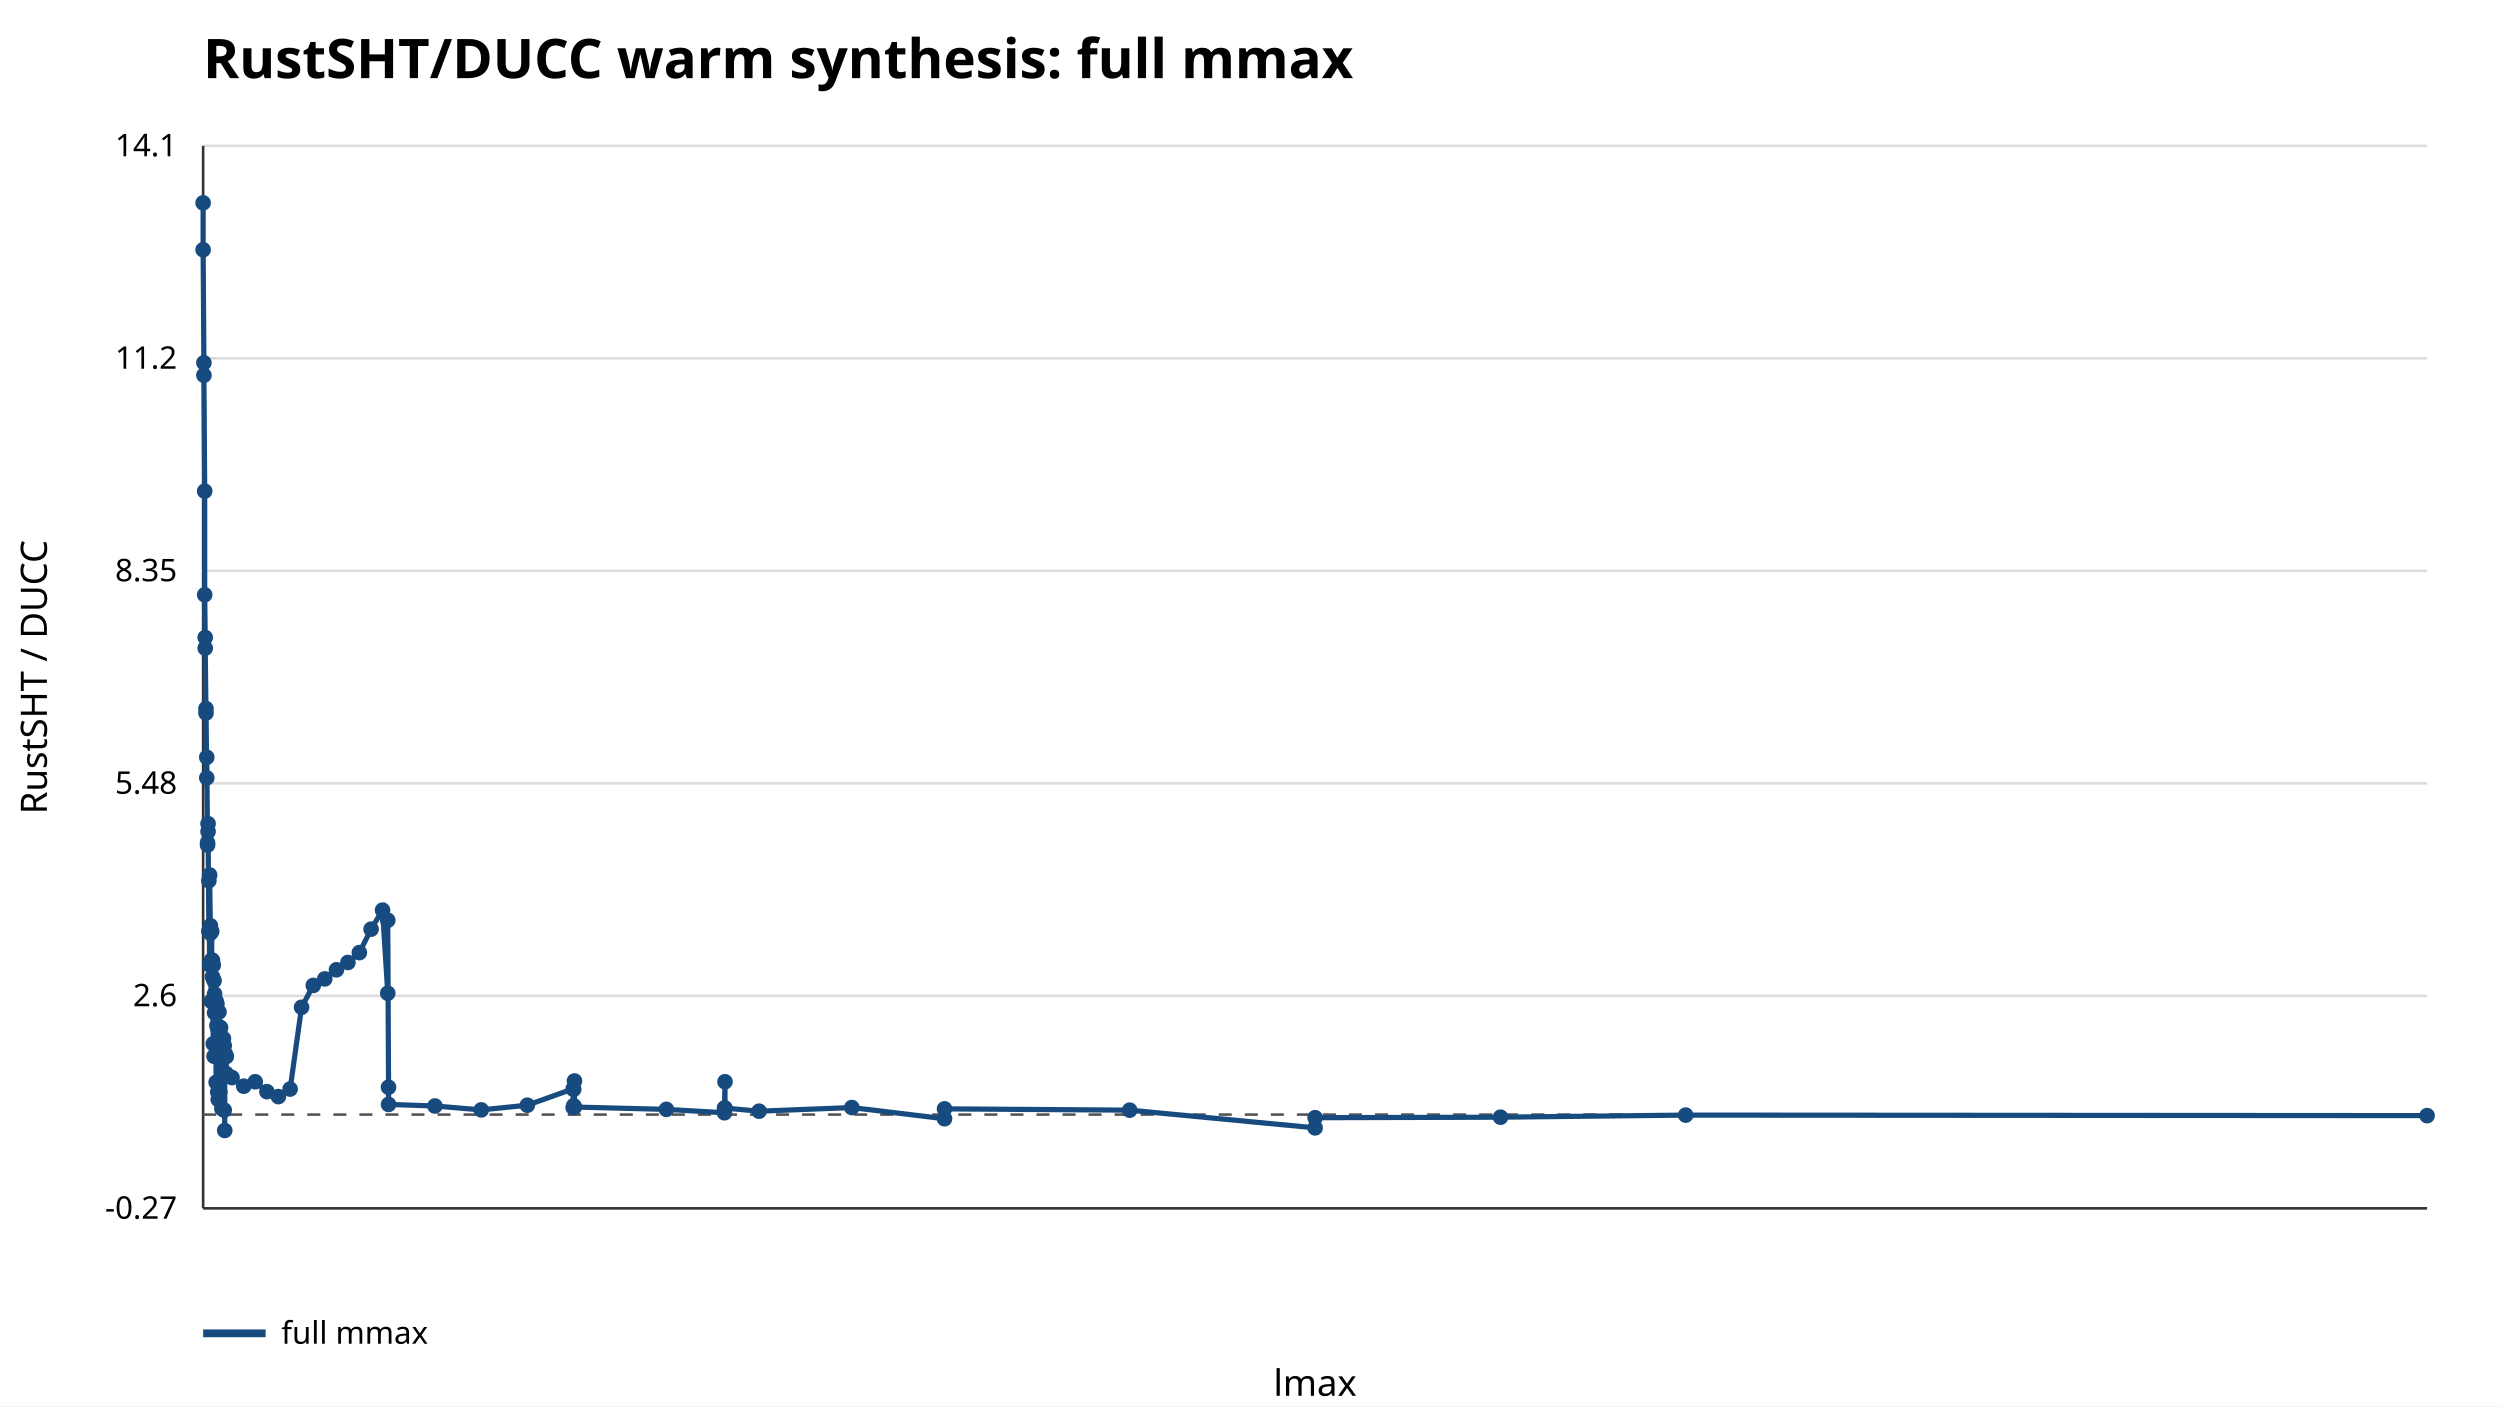
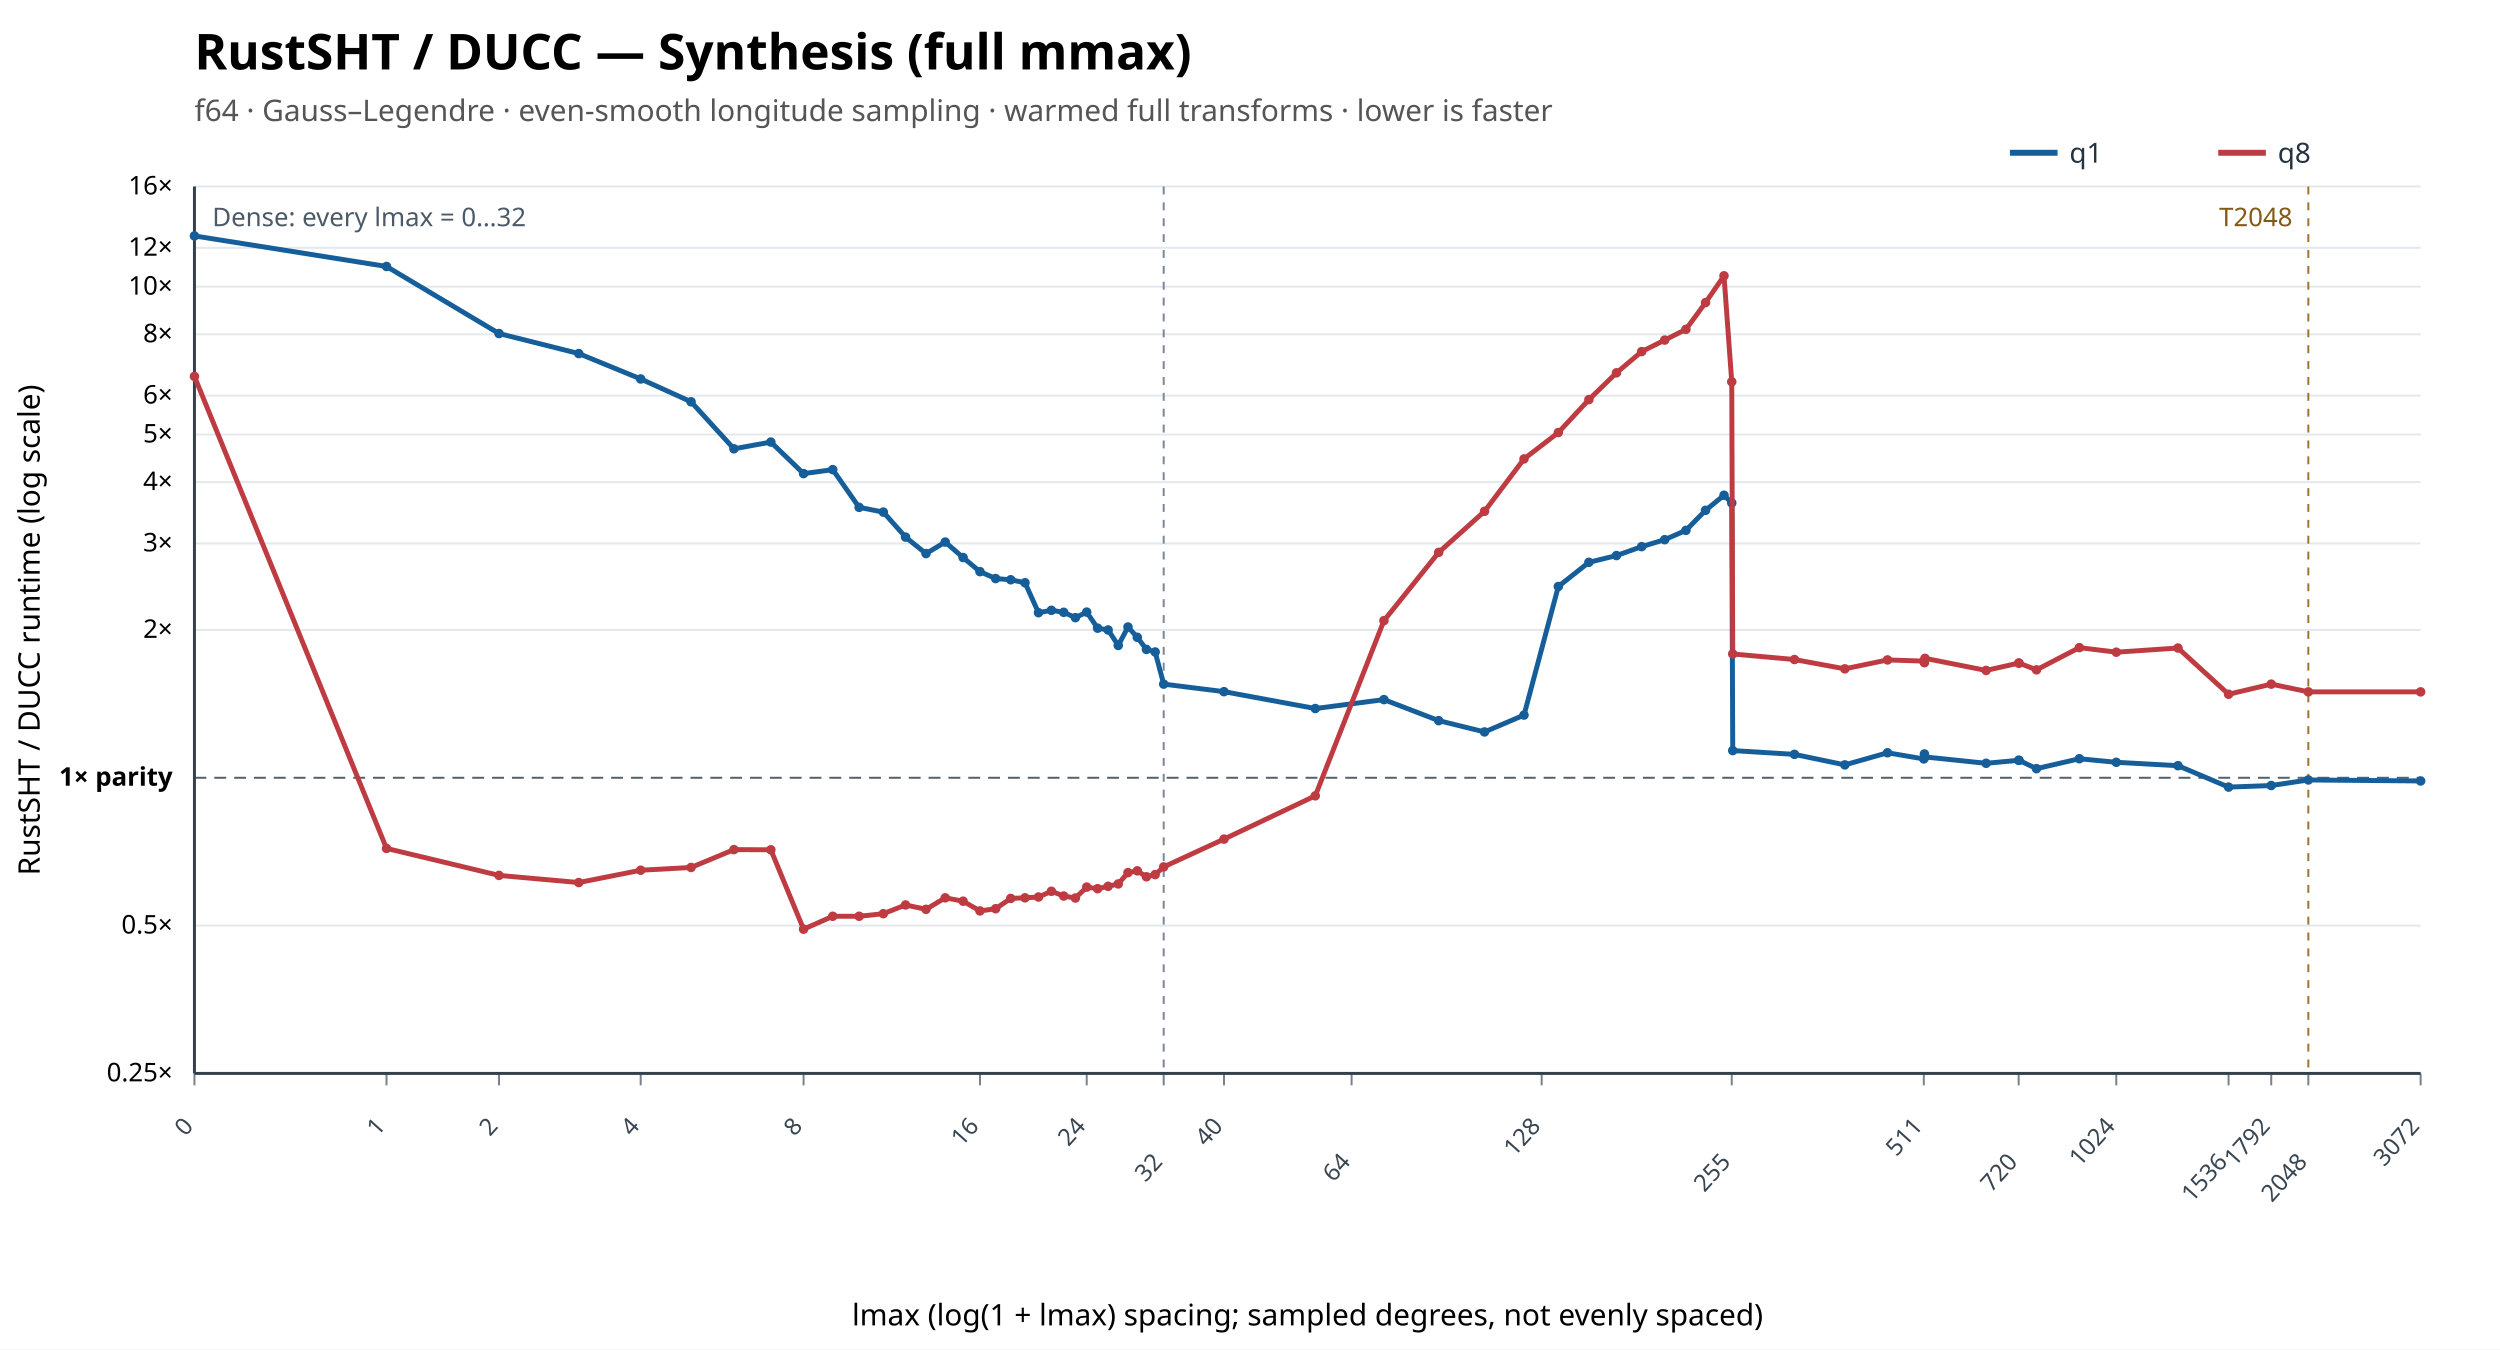
- <svg xmlns="http://www.w3.org/2000/svg" width="960" height="540" viewBox="0 0 960 540">
-   <rect width="100%" height="100%" fill="white" />
-   <text x="78" y="30" font-family="sans-serif" font-size="21" font-weight="bold">RustSHT/DUCC warm synthesis: full mmax</text>
-   <line x1="78" y1="464.0" x2="932" y2="464.0" stroke="#ddd" />
-   <text x="68" y="468.0" text-anchor="end" font-family="sans-serif" font-size="12">-0.27</text>
-   <line x1="78" y1="382.4" x2="932" y2="382.4" stroke="#ddd" />
-   <text x="68" y="386.4" text-anchor="end" font-family="sans-serif" font-size="12">2.6</text>
-   <line x1="78" y1="300.8" x2="932" y2="300.8" stroke="#ddd" />
-   <text x="68" y="304.8" text-anchor="end" font-family="sans-serif" font-size="12">5.48</text>
-   <line x1="78" y1="219.2" x2="932" y2="219.2" stroke="#ddd" />
-   <text x="68" y="223.2" text-anchor="end" font-family="sans-serif" font-size="12">8.35</text>
-   <line x1="78" y1="137.6" x2="932" y2="137.6" stroke="#ddd" />
-   <text x="68" y="141.6" text-anchor="end" font-family="sans-serif" font-size="12">11.2</text>
-   <line x1="78" y1="56.0" x2="932" y2="56.0" stroke="#ddd" />
-   <text x="68" y="60.0" text-anchor="end" font-family="sans-serif" font-size="12">14.1</text>
-   <line x1="78" y1="56" x2="78" y2="464" stroke="#333" />
-   <line x1="78" y1="464" x2="932" y2="464" stroke="#333" />
-   <line x1="78" y1="428.0" x2="932" y2="428.0" stroke="#555" stroke-dasharray="5,5" />
-   <polyline fill="none" stroke="#174a7e" stroke-width="2" points="78.0,77.9 78.0,95.9 78.3,139.3 78.3,144.1 78.6,188.6 78.6,228.4 78.8,244.8 78.8,248.9 79.1,273.8 79.1,272.1 79.4,298.7 79.4,290.8 79.7,324.5 79.7,323.6 79.9,316.3 79.9,319.3 80.2,357.6 80.2,338.2 80.5,370.5 80.5,336.0 80.8,358.4 80.8,355.5 81.1,384.5 81.1,357.7 81.3,357.6 81.3,368.6 81.6,368.8 81.6,375.1 81.9,400.8 81.9,370.6 82.2,405.6 82.2,376.6 82.4,388.9 82.4,381.7 82.7,385.0 82.7,384.1 83.0,415.6 83.0,384.5 83.3,393.8 83.3,385.5 83.6,419.3 83.6,394.8 83.8,422.2 83.8,394.1 84.1,388.6 84.1,394.6 84.4,419.4 84.4,396.2 84.7,405.7 84.7,394.6 84.9,405.2 84.9,399.1 85.2,425.7 85.2,399.6 85.5,403.1 85.5,403.6 85.8,411.5 85.8,398.8 86.1,426.3 86.1,401.5 86.3,434.1 86.3,404.5 86.6,405.0 86.6,405.1 86.9,405.7 86.9,412.3 89.1,413.8 93.6,417.1 98.0,415.4 102.5,419.2 106.9,421.1 111.4,418.2 115.8,386.8 120.3,378.4 124.7,375.9 129.2,372.4 133.6,369.6 138.0,365.8 142.5,356.8 146.9,349.5 148.9,381.4 148.9,353.4 149.2,417.5 149.2,424.1 167.0,424.7 184.8,426.2 202.5,424.4 220.1,418.1 220.1,425.3 220.3,418.3 220.3,424.6 220.6,415.1 220.6,425.1 255.9,426.0 278.2,427.3 278.2,425.5 278.4,415.4 278.4,425.5 291.5,426.7 327.1,425.3 362.7,429.6 362.7,425.8 433.8,426.3 505.0,433.1 505.0,429.2 576.2,429.0 647.3,428.2 932.0,428.4" />
-   <circle cx="78.0" cy="77.9" r="3" fill="#174a7e" />
-   <circle cx="78.0" cy="95.9" r="3" fill="#174a7e" />
-   <circle cx="78.3" cy="139.3" r="3" fill="#174a7e" />
-   <circle cx="78.3" cy="144.1" r="3" fill="#174a7e" />
-   <circle cx="78.6" cy="188.6" r="3" fill="#174a7e" />
-   <circle cx="78.6" cy="228.4" r="3" fill="#174a7e" />
-   <circle cx="78.8" cy="244.8" r="3" fill="#174a7e" />
-   <circle cx="78.8" cy="248.9" r="3" fill="#174a7e" />
-   <circle cx="79.1" cy="273.8" r="3" fill="#174a7e" />
-   <circle cx="79.1" cy="272.1" r="3" fill="#174a7e" />
-   <circle cx="79.4" cy="298.7" r="3" fill="#174a7e" />
-   <circle cx="79.4" cy="290.8" r="3" fill="#174a7e" />
-   <circle cx="79.7" cy="324.5" r="3" fill="#174a7e" />
-   <circle cx="79.7" cy="323.6" r="3" fill="#174a7e" />
-   <circle cx="79.9" cy="316.3" r="3" fill="#174a7e" />
-   <circle cx="79.9" cy="319.3" r="3" fill="#174a7e" />
-   <circle cx="80.2" cy="357.6" r="3" fill="#174a7e" />
-   <circle cx="80.2" cy="338.2" r="3" fill="#174a7e" />
-   <circle cx="80.5" cy="370.5" r="3" fill="#174a7e" />
-   <circle cx="80.5" cy="336.0" r="3" fill="#174a7e" />
-   <circle cx="80.8" cy="358.4" r="3" fill="#174a7e" />
-   <circle cx="80.8" cy="355.5" r="3" fill="#174a7e" />
-   <circle cx="81.1" cy="384.5" r="3" fill="#174a7e" />
-   <circle cx="81.1" cy="357.7" r="3" fill="#174a7e" />
-   <circle cx="81.3" cy="357.6" r="3" fill="#174a7e" />
-   <circle cx="81.3" cy="368.6" r="3" fill="#174a7e" />
-   <circle cx="81.6" cy="368.8" r="3" fill="#174a7e" />
-   <circle cx="81.6" cy="375.1" r="3" fill="#174a7e" />
-   <circle cx="81.9" cy="400.8" r="3" fill="#174a7e" />
-   <circle cx="81.9" cy="370.6" r="3" fill="#174a7e" />
-   <circle cx="82.2" cy="405.6" r="3" fill="#174a7e" />
-   <circle cx="82.2" cy="376.6" r="3" fill="#174a7e" />
-   <circle cx="82.4" cy="388.9" r="3" fill="#174a7e" />
-   <circle cx="82.4" cy="381.7" r="3" fill="#174a7e" />
-   <circle cx="82.7" cy="385.0" r="3" fill="#174a7e" />
-   <circle cx="82.7" cy="384.1" r="3" fill="#174a7e" />
-   <circle cx="83.0" cy="415.6" r="3" fill="#174a7e" />
-   <circle cx="83.0" cy="384.5" r="3" fill="#174a7e" />
-   <circle cx="83.3" cy="393.8" r="3" fill="#174a7e" />
-   <circle cx="83.3" cy="385.5" r="3" fill="#174a7e" />
-   <circle cx="83.6" cy="419.3" r="3" fill="#174a7e" />
-   <circle cx="83.6" cy="394.8" r="3" fill="#174a7e" />
-   <circle cx="83.8" cy="422.2" r="3" fill="#174a7e" />
-   <circle cx="83.8" cy="394.1" r="3" fill="#174a7e" />
-   <circle cx="84.1" cy="388.6" r="3" fill="#174a7e" />
-   <circle cx="84.1" cy="394.6" r="3" fill="#174a7e" />
-   <circle cx="84.4" cy="419.4" r="3" fill="#174a7e" />
-   <circle cx="84.4" cy="396.2" r="3" fill="#174a7e" />
-   <circle cx="84.7" cy="405.7" r="3" fill="#174a7e" />
-   <circle cx="84.7" cy="394.6" r="3" fill="#174a7e" />
-   <circle cx="84.9" cy="405.2" r="3" fill="#174a7e" />
-   <circle cx="84.9" cy="399.1" r="3" fill="#174a7e" />
-   <circle cx="85.2" cy="425.7" r="3" fill="#174a7e" />
-   <circle cx="85.2" cy="399.6" r="3" fill="#174a7e" />
-   <circle cx="85.5" cy="403.1" r="3" fill="#174a7e" />
-   <circle cx="85.5" cy="403.6" r="3" fill="#174a7e" />
-   <circle cx="85.8" cy="411.5" r="3" fill="#174a7e" />
-   <circle cx="85.8" cy="398.8" r="3" fill="#174a7e" />
-   <circle cx="86.1" cy="426.3" r="3" fill="#174a7e" />
-   <circle cx="86.1" cy="401.5" r="3" fill="#174a7e" />
-   <circle cx="86.3" cy="434.1" r="3" fill="#174a7e" />
-   <circle cx="86.3" cy="404.5" r="3" fill="#174a7e" />
-   <circle cx="86.6" cy="405.0" r="3" fill="#174a7e" />
-   <circle cx="86.6" cy="405.1" r="3" fill="#174a7e" />
-   <circle cx="86.9" cy="405.7" r="3" fill="#174a7e" />
-   <circle cx="86.9" cy="412.3" r="3" fill="#174a7e" />
-   <circle cx="89.1" cy="413.8" r="3" fill="#174a7e" />
-   <circle cx="93.6" cy="417.1" r="3" fill="#174a7e" />
-   <circle cx="98.0" cy="415.4" r="3" fill="#174a7e" />
-   <circle cx="102.5" cy="419.2" r="3" fill="#174a7e" />
-   <circle cx="106.9" cy="421.1" r="3" fill="#174a7e" />
-   <circle cx="111.4" cy="418.2" r="3" fill="#174a7e" />
-   <circle cx="115.8" cy="386.8" r="3" fill="#174a7e" />
-   <circle cx="120.3" cy="378.4" r="3" fill="#174a7e" />
-   <circle cx="124.7" cy="375.9" r="3" fill="#174a7e" />
-   <circle cx="129.2" cy="372.4" r="3" fill="#174a7e" />
-   <circle cx="133.6" cy="369.6" r="3" fill="#174a7e" />
-   <circle cx="138.0" cy="365.8" r="3" fill="#174a7e" />
-   <circle cx="142.5" cy="356.8" r="3" fill="#174a7e" />
-   <circle cx="146.9" cy="349.5" r="3" fill="#174a7e" />
-   <circle cx="148.9" cy="381.4" r="3" fill="#174a7e" />
-   <circle cx="148.9" cy="353.4" r="3" fill="#174a7e" />
-   <circle cx="149.2" cy="417.5" r="3" fill="#174a7e" />
-   <circle cx="149.2" cy="424.1" r="3" fill="#174a7e" />
-   <circle cx="167.0" cy="424.7" r="3" fill="#174a7e" />
-   <circle cx="184.8" cy="426.2" r="3" fill="#174a7e" />
-   <circle cx="202.5" cy="424.4" r="3" fill="#174a7e" />
-   <circle cx="220.1" cy="418.1" r="3" fill="#174a7e" />
-   <circle cx="220.1" cy="425.3" r="3" fill="#174a7e" />
-   <circle cx="220.3" cy="418.3" r="3" fill="#174a7e" />
-   <circle cx="220.3" cy="424.6" r="3" fill="#174a7e" />
-   <circle cx="220.6" cy="415.1" r="3" fill="#174a7e" />
-   <circle cx="220.6" cy="425.1" r="3" fill="#174a7e" />
-   <circle cx="255.9" cy="426.0" r="3" fill="#174a7e" />
-   <circle cx="278.2" cy="427.3" r="3" fill="#174a7e" />
-   <circle cx="278.2" cy="425.5" r="3" fill="#174a7e" />
-   <circle cx="278.4" cy="415.4" r="3" fill="#174a7e" />
-   <circle cx="278.4" cy="425.5" r="3" fill="#174a7e" />
-   <circle cx="291.5" cy="426.7" r="3" fill="#174a7e" />
-   <circle cx="327.1" cy="425.3" r="3" fill="#174a7e" />
-   <circle cx="362.7" cy="429.6" r="3" fill="#174a7e" />
-   <circle cx="362.7" cy="425.8" r="3" fill="#174a7e" />
-   <circle cx="433.8" cy="426.3" r="3" fill="#174a7e" />
-   <circle cx="505.0" cy="433.1" r="3" fill="#174a7e" />
-   <circle cx="505.0" cy="429.2" r="3" fill="#174a7e" />
-   <circle cx="576.2" cy="429.0" r="3" fill="#174a7e" />
-   <circle cx="647.3" cy="428.2" r="3" fill="#174a7e" />
-   <circle cx="932.0" cy="428.4" r="3" fill="#174a7e" />
-   <line x1="78" y1="512" x2="102" y2="512" stroke="#174a7e" stroke-width="3" />
-   <text x="108" y="516" font-family="sans-serif" font-size="12">full mmax</text>
-   <text x="505.0" y="536" text-anchor="middle" font-family="sans-serif" font-size="14">lmax</text>
-   <text transform="translate(18 260.0) rotate(-90)" text-anchor="middle" font-family="sans-serif" font-size="14">RustSHT / DUCC</text>
+ <svg xmlns="http://www.w3.org/2000/svg" width="1260" height="680" viewBox="0 0 1260 680">
+   <rect width="100%" height="100%" fill="#fff" />
+   <text x="98" y="35" font-family="sans-serif" font-size="25" font-weight="bold">RustSHT / DUCC — Synthesis (full mmax)</text>
+   <text x="98" y="61" font-family="sans-serif" font-size="15" fill="#555">f64 · Gauss–Legendre · even-smooth longitude sampling · warmed full transforms · lower is faster</text>
+   <line x1="98" y1="541.0" x2="1220" y2="541.0" stroke="#e3e8ed" />
+   <text x="87" y="545.0" text-anchor="end" font-family="sans-serif" font-size="13" font-weight="normal">0.25×</text>
+   <line x1="98" y1="466.5" x2="1220" y2="466.5" stroke="#e3e8ed" />
+   <text x="87" y="470.5" text-anchor="end" font-family="sans-serif" font-size="13" font-weight="normal">0.5×</text>
+   <line x1="98" y1="392.0" x2="1220" y2="392.0" stroke="#53616c" stroke-dasharray="6 4" />
+   <text x="87" y="396.0" text-anchor="end" font-family="sans-serif" font-size="13" font-weight="bold">1× parity</text>
+   <line x1="98" y1="317.5" x2="1220" y2="317.5" stroke="#e3e8ed" />
+   <text x="87" y="321.5" text-anchor="end" font-family="sans-serif" font-size="13" font-weight="normal">2×</text>
+   <line x1="98" y1="273.9" x2="1220" y2="273.9" stroke="#e3e8ed" />
+   <text x="87" y="277.9" text-anchor="end" font-family="sans-serif" font-size="13" font-weight="normal">3×</text>
+   <line x1="98" y1="243.0" x2="1220" y2="243.0" stroke="#e3e8ed" />
+   <text x="87" y="247.0" text-anchor="end" font-family="sans-serif" font-size="13" font-weight="normal">4×</text>
+   <line x1="98" y1="219.0" x2="1220" y2="219.0" stroke="#e3e8ed" />
+   <text x="87" y="223.0" text-anchor="end" font-family="sans-serif" font-size="13" font-weight="normal">5×</text>
+   <line x1="98" y1="199.4" x2="1220" y2="199.4" stroke="#e3e8ed" />
+   <text x="87" y="203.4" text-anchor="end" font-family="sans-serif" font-size="13" font-weight="normal">6×</text>
+   <line x1="98" y1="168.5" x2="1220" y2="168.5" stroke="#e3e8ed" />
+   <text x="87" y="172.5" text-anchor="end" font-family="sans-serif" font-size="13" font-weight="normal">8×</text>
+   <line x1="98" y1="144.5" x2="1220" y2="144.5" stroke="#e3e8ed" />
+   <text x="87" y="148.5" text-anchor="end" font-family="sans-serif" font-size="13" font-weight="normal">10×</text>
+   <line x1="98" y1="124.9" x2="1220" y2="124.9" stroke="#e3e8ed" />
+   <text x="87" y="128.9" text-anchor="end" font-family="sans-serif" font-size="13" font-weight="normal">12×</text>
+   <line x1="98" y1="94.0" x2="1220" y2="94.0" stroke="#e3e8ed" />
+   <text x="87" y="98.0" text-anchor="end" font-family="sans-serif" font-size="13" font-weight="normal">16×</text>
+   <line x1="98.0" y1="541" x2="98.0" y2="547" stroke="#77818b" />
+   <text transform="translate(98.0 568) rotate(-48)" text-anchor="end" font-family="sans-serif" font-size="12" fill="#394651">0</text>
+   <line x1="194.8" y1="541" x2="194.8" y2="547" stroke="#77818b" />
+   <text transform="translate(194.8 568) rotate(-48)" text-anchor="end" font-family="sans-serif" font-size="12" fill="#394651">1</text>
+   <line x1="251.5" y1="541" x2="251.5" y2="547" stroke="#77818b" />
+   <text transform="translate(251.5 568) rotate(-48)" text-anchor="end" font-family="sans-serif" font-size="12" fill="#394651">2</text>
+   <line x1="322.9" y1="541" x2="322.9" y2="547" stroke="#77818b" />
+   <text transform="translate(322.9 568) rotate(-48)" text-anchor="end" font-family="sans-serif" font-size="12" fill="#394651">4</text>
+   <line x1="405.0" y1="541" x2="405.0" y2="547" stroke="#77818b" />
+   <text transform="translate(405.0 568) rotate(-48)" text-anchor="end" font-family="sans-serif" font-size="12" fill="#394651">8</text>
+   <line x1="493.9" y1="541" x2="493.9" y2="547" stroke="#77818b" />
+   <text transform="translate(493.9 568) rotate(-48)" text-anchor="end" font-family="sans-serif" font-size="12" fill="#394651">16</text>
+   <line x1="547.7" y1="541" x2="547.7" y2="547" stroke="#77818b" />
+   <text transform="translate(547.7 568) rotate(-48)" text-anchor="end" font-family="sans-serif" font-size="12" fill="#394651">24</text>
+   <line x1="586.5" y1="541" x2="586.5" y2="547" stroke="#77818b" />
+   <text transform="translate(586.5 586) rotate(-48)" text-anchor="end" font-family="sans-serif" font-size="12" fill="#394651">32</text>
+   <line x1="616.9" y1="541" x2="616.9" y2="547" stroke="#77818b" />
+   <text transform="translate(616.9 568) rotate(-48)" text-anchor="end" font-family="sans-serif" font-size="12" fill="#394651">40</text>
+   <line x1="681.2" y1="541" x2="681.2" y2="547" stroke="#77818b" />
+   <text transform="translate(681.2 586) rotate(-48)" text-anchor="end" font-family="sans-serif" font-size="12" fill="#394651">64</text>
+   <line x1="777.0" y1="541" x2="777.0" y2="547" stroke="#77818b" />
+   <text transform="translate(777.0 568) rotate(-48)" text-anchor="end" font-family="sans-serif" font-size="12" fill="#394651">128</text>
+   <line x1="872.8" y1="541" x2="872.8" y2="547" stroke="#77818b" />
+   <text transform="translate(872.8 586) rotate(-48)" text-anchor="end" font-family="sans-serif" font-size="12" fill="#394651">255</text>
+   <line x1="969.6" y1="541" x2="969.6" y2="547" stroke="#77818b" />
+   <text transform="translate(969.6 568) rotate(-48)" text-anchor="end" font-family="sans-serif" font-size="12" fill="#394651">511</text>
+   <line x1="1017.4" y1="541" x2="1017.4" y2="547" stroke="#77818b" />
+   <text transform="translate(1017.4 586) rotate(-48)" text-anchor="end" font-family="sans-serif" font-size="12" fill="#394651">720</text>
+   <line x1="1066.6" y1="541" x2="1066.6" y2="547" stroke="#77818b" />
+   <text transform="translate(1066.6 568) rotate(-48)" text-anchor="end" font-family="sans-serif" font-size="12" fill="#394651">1024</text>
+   <line x1="1123.2" y1="541" x2="1123.2" y2="547" stroke="#77818b" />
+   <text transform="translate(1123.2 586) rotate(-48)" text-anchor="end" font-family="sans-serif" font-size="12" fill="#394651">1536</text>
+   <line x1="1144.7" y1="541" x2="1144.7" y2="547" stroke="#77818b" />
+   <text transform="translate(1144.7 568) rotate(-48)" text-anchor="end" font-family="sans-serif" font-size="12" fill="#394651">1792</text>
+   <line x1="1163.4" y1="541" x2="1163.4" y2="547" stroke="#77818b" />
+   <text transform="translate(1163.4 586) rotate(-48)" text-anchor="end" font-family="sans-serif" font-size="12" fill="#394651">2048</text>
+   <line x1="1220.0" y1="541" x2="1220.0" y2="547" stroke="#77818b" />
+   <text transform="translate(1220.0 568) rotate(-48)" text-anchor="end" font-family="sans-serif" font-size="12" fill="#394651">3072</text>
+   <line x1="586.5" y1="94" x2="586.5" y2="541" stroke="#7b8794" stroke-dasharray="4 4" />
+   <text x="107" y="114" font-family="sans-serif" font-size="13" fill="#4c5a67">Dense: every lmax = 0…32</text>
+   <line x1="1163.4" y1="94" x2="1163.4" y2="541" stroke="#9d752c" stroke-dasharray="4 4" />
+   <text x="1155.4" y="114" text-anchor="end" font-family="sans-serif" font-size="13" fill="#825a18">T2048</text>
+   <line x1="98" y1="541" x2="1220" y2="541" stroke="#34404a" stroke-width="1.5" />
+   <line x1="98" y1="94" x2="98" y2="541" stroke="#34404a" stroke-width="1.5" />
+   <polyline fill="none" stroke="#155e99" stroke-width="2.5" stroke-linecap="round" stroke-linejoin="round" points="98.0,118.9 194.8,134.3 251.5,168.1 291.7,178.2 322.9,191.0 348.3,202.5 369.9,226.2 388.5,222.8 405.0,238.7 419.7,236.7 433.0,255.7 445.2,258.1 456.4,270.7 466.7,279.0 476.4,273.2 485.4,281.0 493.9,288.1 501.8,291.6 509.4,292.2 516.6,293.7 523.4,308.8 529.9,307.6 536.1,308.6 542.0,311.3 547.7,308.5 553.2,316.6 558.5,317.5 563.6,325.3 568.5,316.0 573.2,321.2 577.8,327.3 582.2,328.6 586.5,344.8 616.9,348.6 662.9,357.1 697.5,352.6 725.1,363.2 748.2,368.9 768.1,360.4 785.4,295.6 800.8,283.4 814.7,280.0 827.4,275.5 839.0,272.0 849.7,267.3 859.6,257.2 868.9,249.6 872.8,253.5 873.3,378.3 904.4,380.2 929.8,385.5 951.3,379.4 969.6,382.5 969.9,380.0 970.2,381.5 1001.0,384.7 1017.4,383.2 1017.6,383.2 1026.4,387.4 1048.0,382.4 1066.6,384.2 1097.7,385.9 1123.2,396.7 1144.7,395.9 1163.4,393.1 1220.0,393.6" />
+   <circle cx="98.0" cy="118.9" r="2.4" fill="#155e99" />
+   <circle cx="194.8" cy="134.3" r="2.4" fill="#155e99" />
+   <circle cx="251.5" cy="168.1" r="2.4" fill="#155e99" />
+   <circle cx="291.7" cy="178.2" r="2.4" fill="#155e99" />
+   <circle cx="322.9" cy="191.0" r="2.4" fill="#155e99" />
+   <circle cx="348.3" cy="202.5" r="2.4" fill="#155e99" />
+   <circle cx="369.9" cy="226.2" r="2.4" fill="#155e99" />
+   <circle cx="388.5" cy="222.8" r="2.4" fill="#155e99" />
+   <circle cx="405.0" cy="238.7" r="2.4" fill="#155e99" />
+   <circle cx="419.7" cy="236.7" r="2.4" fill="#155e99" />
+   <circle cx="433.0" cy="255.7" r="2.4" fill="#155e99" />
+   <circle cx="445.2" cy="258.1" r="2.4" fill="#155e99" />
+   <circle cx="456.4" cy="270.7" r="2.4" fill="#155e99" />
+   <circle cx="466.7" cy="279.0" r="2.4" fill="#155e99" />
+   <circle cx="476.4" cy="273.2" r="2.4" fill="#155e99" />
+   <circle cx="485.4" cy="281.0" r="2.4" fill="#155e99" />
+   <circle cx="493.9" cy="288.1" r="2.4" fill="#155e99" />
+   <circle cx="501.8" cy="291.6" r="2.4" fill="#155e99" />
+   <circle cx="509.4" cy="292.2" r="2.4" fill="#155e99" />
+   <circle cx="516.6" cy="293.7" r="2.4" fill="#155e99" />
+   <circle cx="523.4" cy="308.8" r="2.4" fill="#155e99" />
+   <circle cx="529.9" cy="307.6" r="2.4" fill="#155e99" />
+   <circle cx="536.1" cy="308.6" r="2.4" fill="#155e99" />
+   <circle cx="542.0" cy="311.3" r="2.4" fill="#155e99" />
+   <circle cx="547.7" cy="308.5" r="2.4" fill="#155e99" />
+   <circle cx="553.2" cy="316.6" r="2.4" fill="#155e99" />
+   <circle cx="558.5" cy="317.5" r="2.4" fill="#155e99" />
+   <circle cx="563.6" cy="325.3" r="2.4" fill="#155e99" />
+   <circle cx="568.5" cy="316.0" r="2.4" fill="#155e99" />
+   <circle cx="573.2" cy="321.2" r="2.4" fill="#155e99" />
+   <circle cx="577.8" cy="327.3" r="2.4" fill="#155e99" />
+   <circle cx="582.2" cy="328.6" r="2.4" fill="#155e99" />
+   <circle cx="586.5" cy="344.8" r="2.4" fill="#155e99" />
+   <circle cx="616.9" cy="348.6" r="2.4" fill="#155e99" />
+   <circle cx="662.9" cy="357.1" r="2.4" fill="#155e99" />
+   <circle cx="697.5" cy="352.6" r="2.4" fill="#155e99" />
+   <circle cx="725.1" cy="363.2" r="2.4" fill="#155e99" />
+   <circle cx="748.2" cy="368.9" r="2.4" fill="#155e99" />
+   <circle cx="768.1" cy="360.4" r="2.4" fill="#155e99" />
+   <circle cx="785.4" cy="295.6" r="2.4" fill="#155e99" />
+   <circle cx="800.8" cy="283.4" r="2.4" fill="#155e99" />
+   <circle cx="814.7" cy="280.0" r="2.4" fill="#155e99" />
+   <circle cx="827.4" cy="275.5" r="2.4" fill="#155e99" />
+   <circle cx="839.0" cy="272.0" r="2.4" fill="#155e99" />
+   <circle cx="849.7" cy="267.3" r="2.4" fill="#155e99" />
+   <circle cx="859.6" cy="257.2" r="2.4" fill="#155e99" />
+   <circle cx="868.9" cy="249.6" r="2.4" fill="#155e99" />
+   <circle cx="872.8" cy="253.5" r="2.4" fill="#155e99" />
+   <circle cx="873.3" cy="378.3" r="2.4" fill="#155e99" />
+   <circle cx="904.4" cy="380.2" r="2.4" fill="#155e99" />
+   <circle cx="929.8" cy="385.5" r="2.4" fill="#155e99" />
+   <circle cx="951.3" cy="379.4" r="2.4" fill="#155e99" />
+   <circle cx="969.6" cy="382.5" r="2.4" fill="#155e99" />
+   <circle cx="969.9" cy="380.0" r="2.4" fill="#155e99" />
+   <circle cx="970.2" cy="381.5" r="2.4" fill="#155e99" />
+   <circle cx="1001.0" cy="384.7" r="2.4" fill="#155e99" />
+   <circle cx="1017.4" cy="383.2" r="2.4" fill="#155e99" />
+   <circle cx="1017.6" cy="383.2" r="2.4" fill="#155e99" />
+   <circle cx="1026.4" cy="387.4" r="2.4" fill="#155e99" />
+   <circle cx="1048.0" cy="382.4" r="2.4" fill="#155e99" />
+   <circle cx="1066.6" cy="384.2" r="2.4" fill="#155e99" />
+   <circle cx="1097.7" cy="385.9" r="2.4" fill="#155e99" />
+   <circle cx="1123.2" cy="396.7" r="2.4" fill="#155e99" />
+   <circle cx="1144.7" cy="395.9" r="2.4" fill="#155e99" />
+   <circle cx="1163.4" cy="393.1" r="2.4" fill="#155e99" />
+   <circle cx="1220.0" cy="393.6" r="2.4" fill="#155e99" />
+   <polyline fill="none" stroke="#bf3b42" stroke-width="2.5" stroke-linecap="round" stroke-linejoin="round" points="98.0,189.7 194.8,427.6 251.5,441.2 291.7,444.8 322.9,438.6 348.3,437.2 369.9,428.2 388.5,428.3 405.0,468.3 419.7,461.8 433.0,461.8 445.2,460.5 456.4,456.1 466.7,458.3 476.4,452.5 485.4,454.2 493.9,459.1 501.8,458.0 509.4,452.8 516.6,452.5 523.4,452.1 529.9,449.2 536.1,451.6 542.0,452.6 547.7,447.1 553.2,447.9 558.5,446.7 563.6,445.5 568.5,439.8 573.2,438.9 577.8,441.9 582.2,440.8 586.5,436.9 616.9,422.9 662.9,401.1 697.5,312.8 725.1,278.4 748.2,257.7 768.1,231.3 785.4,218.0 800.8,201.4 814.7,187.9 827.4,177.2 839.0,171.4 849.7,166.0 859.6,152.5 868.9,139.0 872.8,192.4 873.3,329.6 904.4,332.4 929.8,337.1 951.3,332.6 969.6,333.2 969.9,334.0 970.2,331.8 1001.0,337.9 1017.4,334.2 1017.6,334.2 1026.4,337.6 1048.0,326.4 1066.6,328.7 1097.7,326.6 1123.2,349.9 1144.7,344.8 1163.4,348.7 1220.0,348.7" />
+   <circle cx="98.0" cy="189.7" r="2.4" fill="#bf3b42" />
+   <circle cx="194.8" cy="427.6" r="2.4" fill="#bf3b42" />
+   <circle cx="251.5" cy="441.2" r="2.4" fill="#bf3b42" />
+   <circle cx="291.7" cy="444.8" r="2.4" fill="#bf3b42" />
+   <circle cx="322.9" cy="438.6" r="2.4" fill="#bf3b42" />
+   <circle cx="348.3" cy="437.2" r="2.4" fill="#bf3b42" />
+   <circle cx="369.9" cy="428.2" r="2.4" fill="#bf3b42" />
+   <circle cx="388.5" cy="428.3" r="2.4" fill="#bf3b42" />
+   <circle cx="405.0" cy="468.3" r="2.4" fill="#bf3b42" />
+   <circle cx="419.7" cy="461.8" r="2.4" fill="#bf3b42" />
+   <circle cx="433.0" cy="461.8" r="2.4" fill="#bf3b42" />
+   <circle cx="445.2" cy="460.5" r="2.4" fill="#bf3b42" />
+   <circle cx="456.4" cy="456.1" r="2.4" fill="#bf3b42" />
+   <circle cx="466.7" cy="458.3" r="2.4" fill="#bf3b42" />
+   <circle cx="476.4" cy="452.5" r="2.4" fill="#bf3b42" />
+   <circle cx="485.4" cy="454.2" r="2.4" fill="#bf3b42" />
+   <circle cx="493.9" cy="459.1" r="2.4" fill="#bf3b42" />
+   <circle cx="501.8" cy="458.0" r="2.4" fill="#bf3b42" />
+   <circle cx="509.4" cy="452.8" r="2.4" fill="#bf3b42" />
+   <circle cx="516.6" cy="452.5" r="2.4" fill="#bf3b42" />
+   <circle cx="523.4" cy="452.1" r="2.4" fill="#bf3b42" />
+   <circle cx="529.9" cy="449.2" r="2.4" fill="#bf3b42" />
+   <circle cx="536.1" cy="451.6" r="2.4" fill="#bf3b42" />
+   <circle cx="542.0" cy="452.6" r="2.4" fill="#bf3b42" />
+   <circle cx="547.7" cy="447.1" r="2.4" fill="#bf3b42" />
+   <circle cx="553.2" cy="447.9" r="2.4" fill="#bf3b42" />
+   <circle cx="558.5" cy="446.7" r="2.4" fill="#bf3b42" />
+   <circle cx="563.6" cy="445.5" r="2.4" fill="#bf3b42" />
+   <circle cx="568.5" cy="439.8" r="2.4" fill="#bf3b42" />
+   <circle cx="573.2" cy="438.9" r="2.4" fill="#bf3b42" />
+   <circle cx="577.8" cy="441.9" r="2.4" fill="#bf3b42" />
+   <circle cx="582.2" cy="440.8" r="2.4" fill="#bf3b42" />
+   <circle cx="586.5" cy="436.9" r="2.4" fill="#bf3b42" />
+   <circle cx="616.9" cy="422.9" r="2.4" fill="#bf3b42" />
+   <circle cx="662.9" cy="401.1" r="2.4" fill="#bf3b42" />
+   <circle cx="697.5" cy="312.8" r="2.4" fill="#bf3b42" />
+   <circle cx="725.1" cy="278.4" r="2.4" fill="#bf3b42" />
+   <circle cx="748.2" cy="257.7" r="2.4" fill="#bf3b42" />
+   <circle cx="768.1" cy="231.3" r="2.4" fill="#bf3b42" />
+   <circle cx="785.4" cy="218.0" r="2.4" fill="#bf3b42" />
+   <circle cx="800.8" cy="201.4" r="2.4" fill="#bf3b42" />
+   <circle cx="814.7" cy="187.9" r="2.4" fill="#bf3b42" />
+   <circle cx="827.4" cy="177.2" r="2.4" fill="#bf3b42" />
+   <circle cx="839.0" cy="171.4" r="2.4" fill="#bf3b42" />
+   <circle cx="849.7" cy="166.0" r="2.4" fill="#bf3b42" />
+   <circle cx="859.6" cy="152.5" r="2.4" fill="#bf3b42" />
+   <circle cx="868.9" cy="139.0" r="2.4" fill="#bf3b42" />
+   <circle cx="872.8" cy="192.4" r="2.4" fill="#bf3b42" />
+   <circle cx="873.3" cy="329.6" r="2.4" fill="#bf3b42" />
+   <circle cx="904.4" cy="332.4" r="2.4" fill="#bf3b42" />
+   <circle cx="929.8" cy="337.1" r="2.4" fill="#bf3b42" />
+   <circle cx="951.3" cy="332.6" r="2.4" fill="#bf3b42" />
+   <circle cx="969.6" cy="333.2" r="2.4" fill="#bf3b42" />
+   <circle cx="969.9" cy="334.0" r="2.4" fill="#bf3b42" />
+   <circle cx="970.2" cy="331.8" r="2.4" fill="#bf3b42" />
+   <circle cx="1001.0" cy="337.9" r="2.4" fill="#bf3b42" />
+   <circle cx="1017.4" cy="334.2" r="2.4" fill="#bf3b42" />
+   <circle cx="1017.6" cy="334.2" r="2.4" fill="#bf3b42" />
+   <circle cx="1026.4" cy="337.6" r="2.4" fill="#bf3b42" />
+   <circle cx="1048.0" cy="326.4" r="2.4" fill="#bf3b42" />
+   <circle cx="1066.6" cy="328.7" r="2.4" fill="#bf3b42" />
+   <circle cx="1097.7" cy="326.6" r="2.4" fill="#bf3b42" />
+   <circle cx="1123.2" cy="349.9" r="2.4" fill="#bf3b42" />
+   <circle cx="1144.7" cy="344.8" r="2.4" fill="#bf3b42" />
+   <circle cx="1163.4" cy="348.7" r="2.4" fill="#bf3b42" />
+   <circle cx="1220.0" cy="348.7" r="2.4" fill="#bf3b42" />
+   <line x1="1013" y1="77" x2="1037" y2="77" stroke="#155e99" stroke-width="3" />
+   <text x="1043" y="82" font-family="sans-serif" font-size="14" fill="#24333f">q1</text>
+   <line x1="1118" y1="77" x2="1142" y2="77" stroke="#bf3b42" stroke-width="3" />
+   <text x="1148" y="82" font-family="sans-serif" font-size="14" fill="#24333f">q8</text>
+   <text x="659.0" y="668" text-anchor="middle" font-family="sans-serif" font-size="15">lmax (log(1 + lmax) spacing; sampled degrees, not evenly spaced)</text>
+   <text transform="translate(20 317.5) rotate(-90)" text-anchor="middle" font-family="sans-serif" font-size="15">RustSHT / DUCC runtime (log scale)</text>
</svg>
